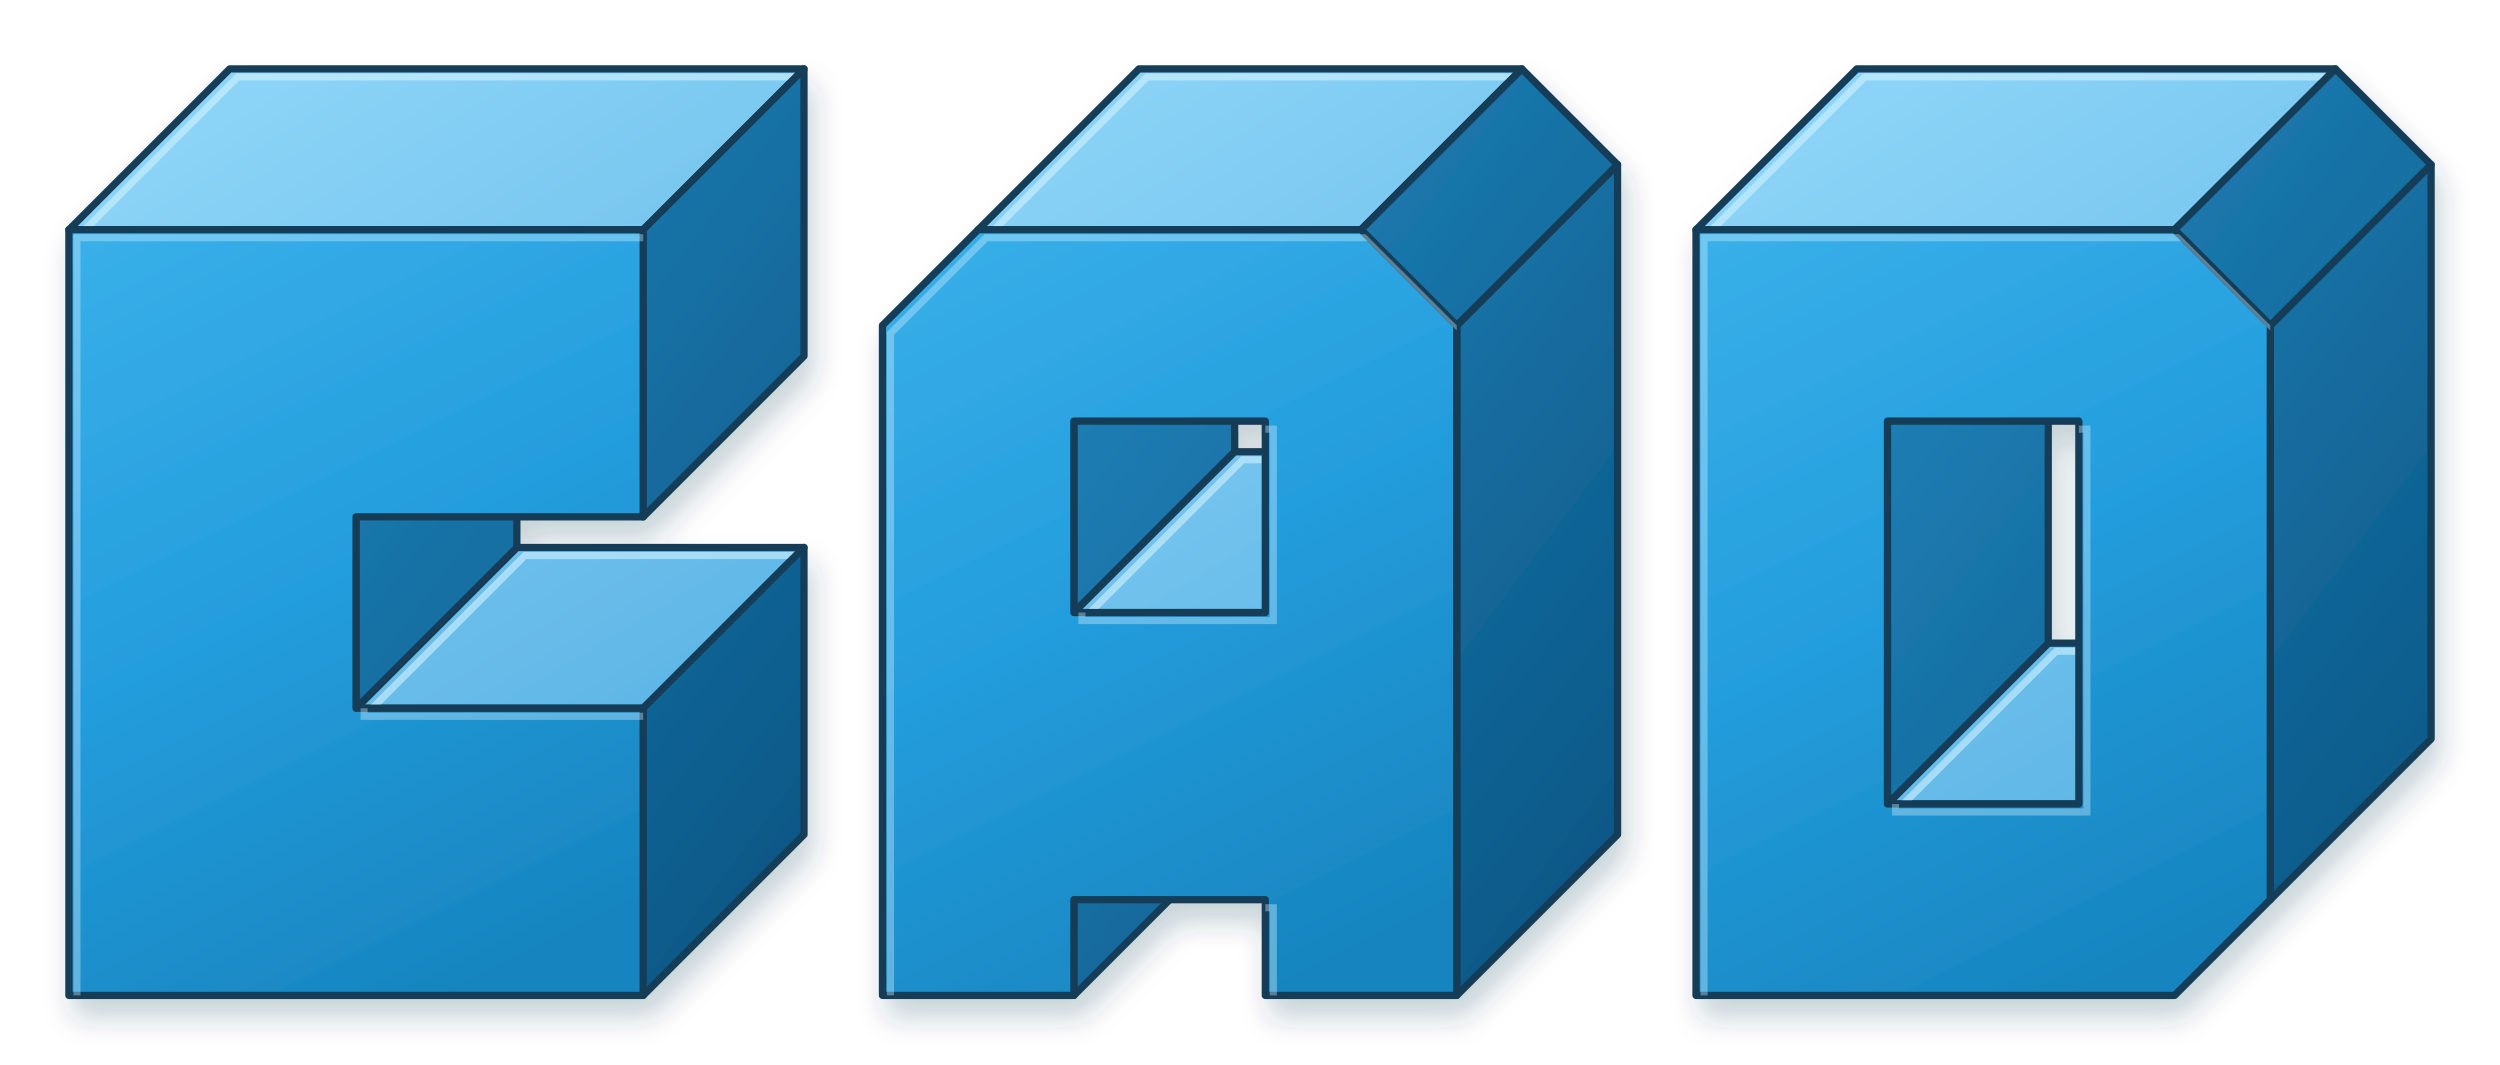
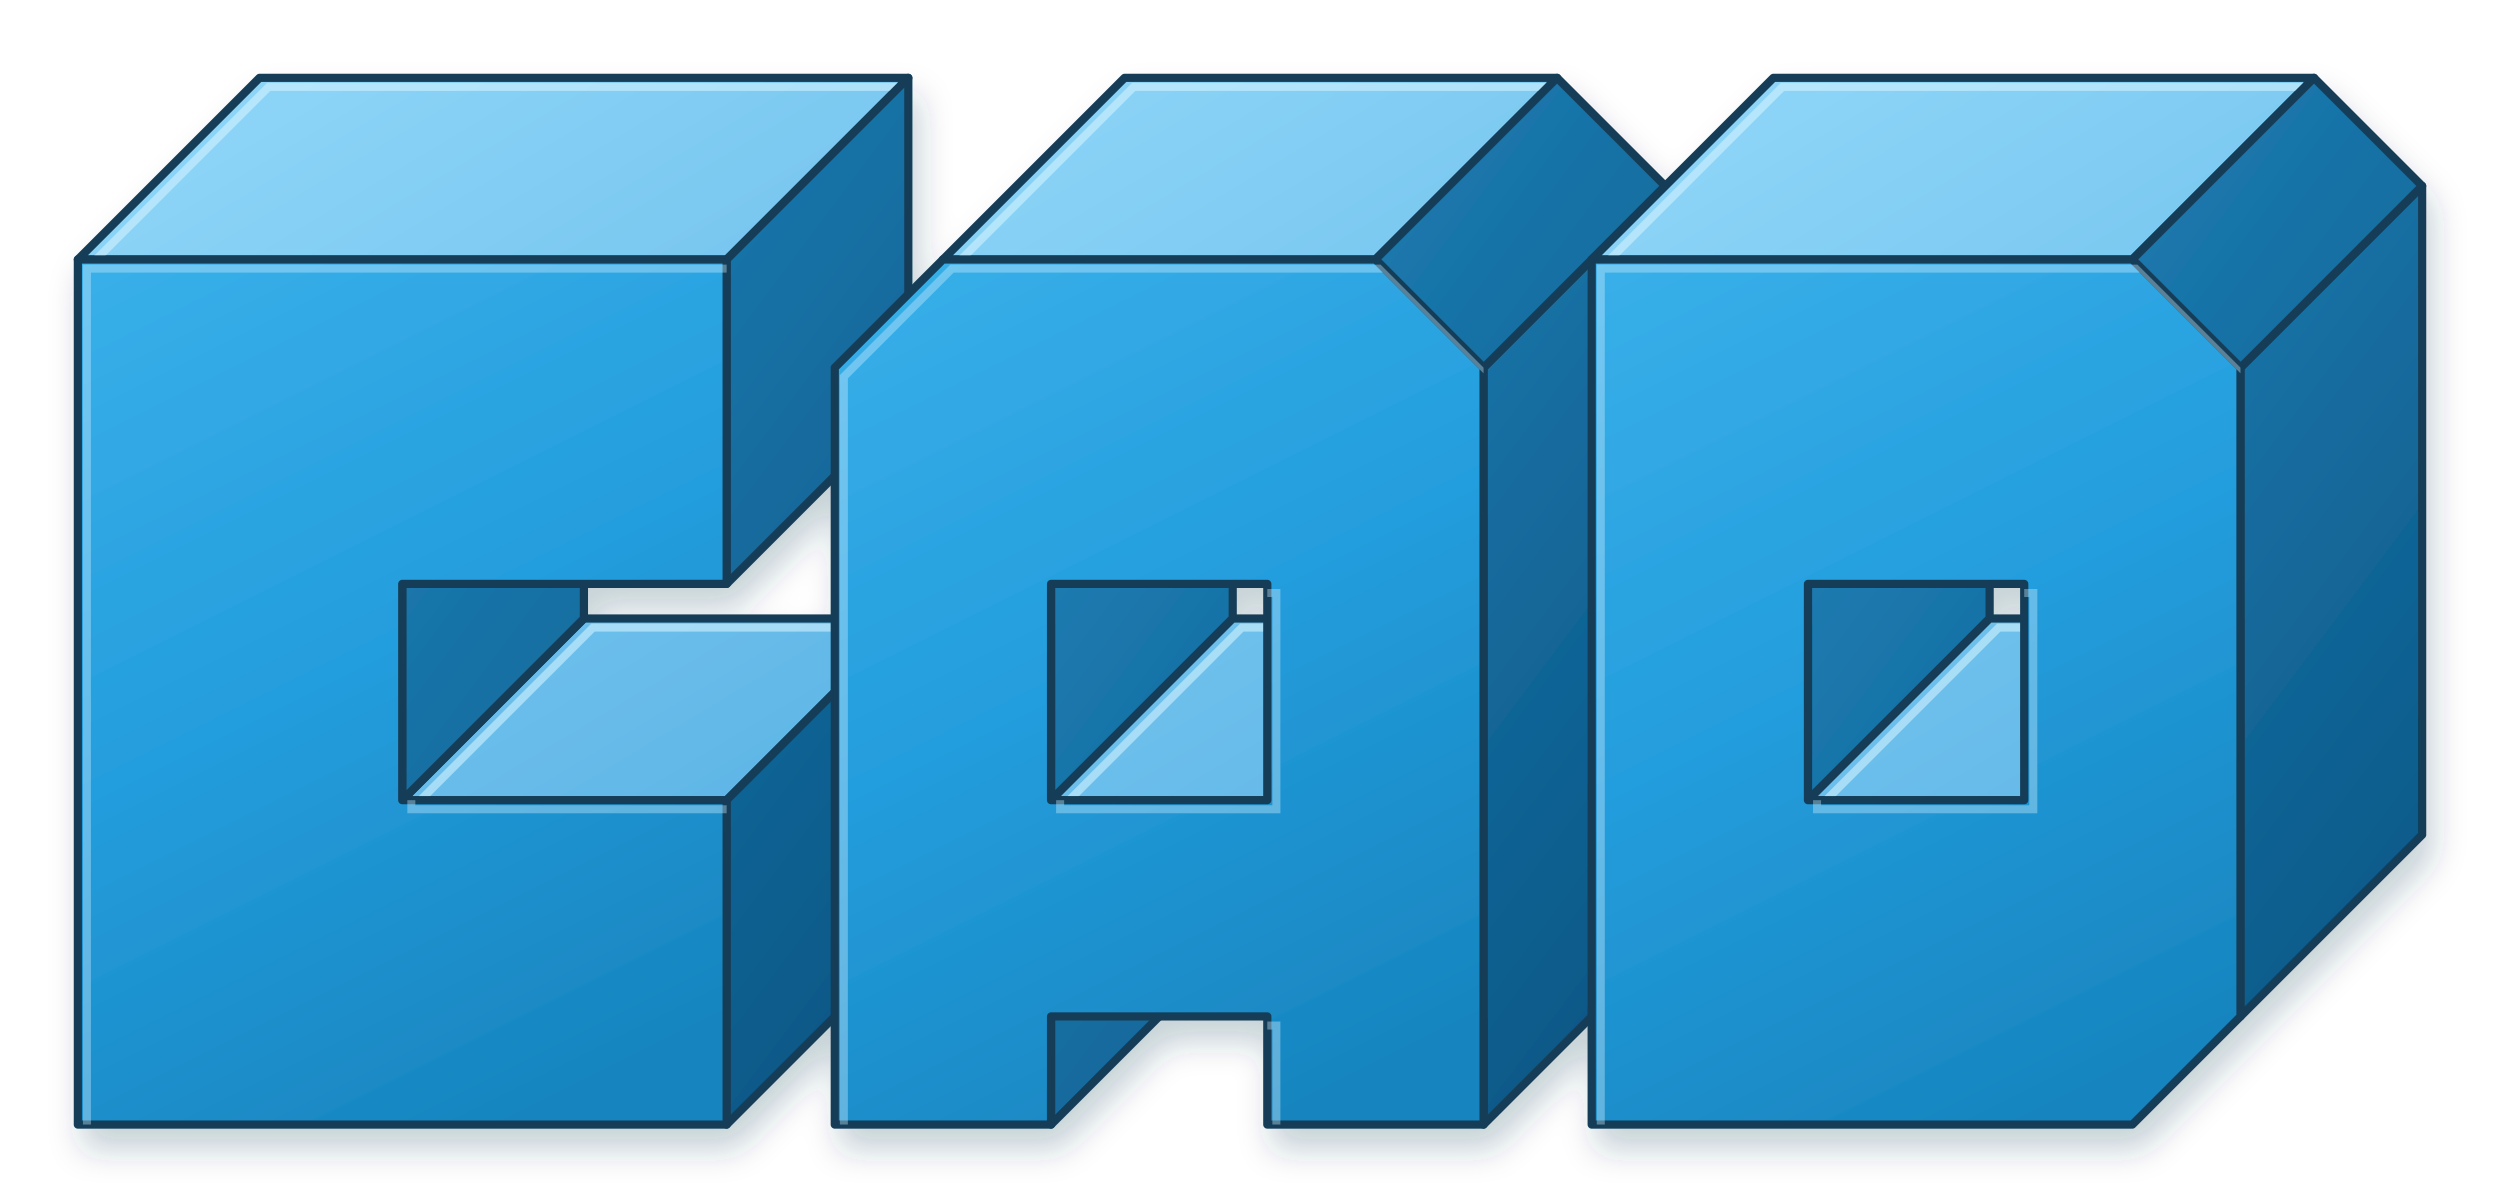
- <svg xmlns="http://www.w3.org/2000/svg" viewBox="-0.36 -1.2 13.06 5.56" role="img" aria-label="CAD">
+ <svg xmlns="http://www.w3.org/2000/svg" viewBox="-0.36 -1.2 11.56 5.56" role="img" aria-label="CAD">
  <defs>
    <linearGradient id="relief-cad-front" gradientUnits="userSpaceOnUse" x1="0" y1="0" x2="2" y2="4">
      <stop stop-color="#39b0e9" />
      <stop offset=".5" stop-color="#249ddd" />
      <stop offset="1" stop-color="#1785bf" />
    </linearGradient>
    <linearGradient id="relief-cad-top" gradientUnits="userSpaceOnUse" x1="0" y1="-1" x2="3" y2="4">
      <stop stop-color="#94d9fa" />
      <stop offset="1" stop-color="#51ade1" />
    </linearGradient>
    <linearGradient id="relief-cad-side" gradientUnits="userSpaceOnUse" x1="0" y1="0" x2="4" y2="3">
      <stop stop-color="#258cc5" />
      <stop offset="1" stop-color="#0b5887" />
    </linearGradient>
    <filter id="relief-cad-shadow" x="-30%" y="-40%" width="170%" height="200%" color-interpolation-filters="sRGB">
      <feDropShadow dx=".035" dy=".10" stdDeviation=".075" flood-color="#082f4a" flood-opacity=".22" />
    </filter>
    <clipPath id="relief-cad-highlight-0">
      <path d="M1.5,2.5L2.34,1.66L3.84,1.66L3,2.5Z" clip-rule="evenodd" />
    </clipPath>
    <clipPath id="relief-cad-highlight-1">
      <path d="M0,0L0.84,-0.84L3.84,-0.84L3,0Z" clip-rule="evenodd" />
    </clipPath>
    <clipPath id="relief-cad-highlight-2">
      <path d="M0,0L0.5,0L1,0L1.5,0L2,0L2.5,0L3,0L3,0.5L3,1L3,1.5L2.5,1.5L2,1.5L1.5,1.5L1.5,2L1.5,2.5L2,2.5L2.5,2.5L3,2.5L3,3L3,3.5L3,4L2.5,4L2,4L1.5,4L1,4L0.5,4L0,4L0,3.5L0,3L0,2.5L0,2L0,1.5L0,1L0,0.5L0,0Z" clip-rule="evenodd" />
    </clipPath>
    <clipPath id="relief-cad-highlight-3">
-       <path d="M1,2L1.84,1.16L2.84,1.16L2,2Z" clip-rule="evenodd" />
+       <path d="M1,2.5L1.84,1.66L2.84,1.66L2,2.5Z" clip-rule="evenodd" />
    </clipPath>
    <clipPath id="relief-cad-highlight-4">
      <path d="M0.5,0L1.34,-0.84L3.34,-0.84L2.5,0Z" clip-rule="evenodd" />
    </clipPath>
    <clipPath id="relief-cad-highlight-5">
-       <path d="M0,0.5L0.5,0L2.5,0L3,0.5L3,4L2,4L2,3.5L1,3.5L1,4L0,4L0,0.5ZM1,1L1,2L2,2L2,1L1,1Z" clip-rule="evenodd" />
+       <path d="M0,0.5L0.5,0L2.5,0L3,0.5L3,4L2,4L2,3.5L1,3.5L1,4L0,4L0,0.5ZM1,1.5L1,2.5L2,2.5L2,1.5L1,1.5Z" clip-rule="evenodd" />
    </clipPath>
    <clipPath id="relief-cad-highlight-6">
-       <path d="M1,3L1.84,2.16L2.84,2.16L2,3Z" clip-rule="evenodd" />
+       <path d="M1,2.5L1.84,1.66L2.84,1.66L2,2.5Z" clip-rule="evenodd" />
    </clipPath>
    <clipPath id="relief-cad-highlight-7">
      <path d="M0,0L0.84,-0.84L3.34,-0.84L2.5,0Z" clip-rule="evenodd" />
    </clipPath>
    <clipPath id="relief-cad-highlight-8">
-       <path d="M0,0L2.5,0L3,0.5L3,3.5L2.5,4L0,4L0,0ZM1,1L1,3L2,3L2,1L1,1Z" clip-rule="evenodd" />
+       <path d="M0,0L2.5,0L3,0.5L3,3.5L2.5,4L0,4L0,0ZM1,1.5L1,2.5L2,2.5L2,1.5L1,1.5Z" clip-rule="evenodd" />
    </clipPath>
  </defs>
  <g filter="url(#relief-cad-shadow)">
    <g transform="translate(0 0)">
      <path stroke="#123e59" stroke-width="0.038" stroke-linejoin="round" fill="url(#relief-cad-top)" d="M1.5,2.5L2.34,1.66L3.84,1.66L3,2.5Z" />
      <g clip-path="url(#relief-cad-highlight-0)">
        <path d="M1.5,2.5L2.34,1.66L3.84,1.66L3,2.5Z" fill="none" stroke="#d1f1ff" stroke-opacity=".6" stroke-width=".037" transform="translate(.042 .042)" />
      </g>
      <path stroke="#123e59" stroke-width="0.038" stroke-linejoin="round" fill="url(#relief-cad-top)" d="M0,0L0.84,-0.84L3.84,-0.84L3,0Z" />
      <g clip-path="url(#relief-cad-highlight-1)">
        <path d="M0,0L0.84,-0.84L3.84,-0.84L3,0Z" fill="none" stroke="#d1f1ff" stroke-opacity=".6" stroke-width=".037" transform="translate(.042 .042)" />
      </g>
      <path stroke="#123e59" stroke-width="0.038" stroke-linejoin="round" fill="url(#relief-cad-side)" d="M1.5,1.5L2.34,0.66L2.34,1.66L1.5,2.5Z" />
      <path stroke="#123e59" stroke-width="0.038" stroke-linejoin="round" fill="url(#relief-cad-side)" d="M3,0L3.84,-0.84L3.84,0.66L3,1.5Z" />
      <path stroke="#123e59" stroke-width="0.038" stroke-linejoin="round" fill="url(#relief-cad-side)" d="M3,2.5L3.84,1.66L3.84,3.16L3,4Z" />
      <path stroke="#123e59" stroke-width="0.038" stroke-linejoin="round" fill="url(#relief-cad-front)" fill-rule="evenodd" d="M0,0L0.5,0L1,0L1.5,0L2,0L2.5,0L3,0L3,0.5L3,1L3,1.5L2.5,1.5L2,1.5L1.5,1.5L1.5,2L1.5,2.5L2,2.5L2.5,2.5L3,2.5L3,3L3,3.5L3,4L2.5,4L2,4L1.5,4L1,4L0.5,4L0,4L0,3.5L0,3L0,2.5L0,2L0,1.5L0,1L0,0.5L0,0Z" />
      <g clip-path="url(#relief-cad-highlight-2)">
        <path d="M0,0L0.5,0L1,0L1.5,0L2,0L2.5,0L3,0L3,0.5L3,1L3,1.5L2.5,1.5L2,1.5L1.5,1.5L1.5,2L1.5,2.5L2,2.5L2.5,2.5L3,2.5L3,3L3,3.5L3,4L2.5,4L2,4L1.5,4L1,4L0.5,4L0,4L0,3.5L0,3L0,2.5L0,2L0,1.5L0,1L0,0.5L0,0Z" fill="none" stroke="#d1f1ff" stroke-opacity=".38" stroke-width=".037" transform="translate(.042 .042)" />
      </g>
    </g>
-     <g transform="translate(4.25 0)">
+     <g transform="translate(3.5 0)">
      <path stroke="#123e59" stroke-width="0.038" stroke-linejoin="round" fill="url(#relief-cad-side)" d="M1,3.5L1.84,2.66L1.84,3.16L1,4Z" />
-       <path stroke="#123e59" stroke-width="0.038" stroke-linejoin="round" fill="url(#relief-cad-side)" d="M1,1L1.84,0.16L1.84,1.16L1,2Z" />
-       <path stroke="#123e59" stroke-width="0.038" stroke-linejoin="round" fill="url(#relief-cad-top)" d="M1,2L1.84,1.16L2.84,1.16L2,2Z" />
+       <path stroke="#123e59" stroke-width="0.038" stroke-linejoin="round" fill="url(#relief-cad-side)" d="M1,1.5L1.84,0.66L1.84,1.66L1,2.5Z" />
+       <path stroke="#123e59" stroke-width="0.038" stroke-linejoin="round" fill="url(#relief-cad-top)" d="M1,2.5L1.84,1.66L2.84,1.66L2,2.5Z" />
      <g clip-path="url(#relief-cad-highlight-3)">
-         <path d="M1,2L1.84,1.16L2.84,1.16L2,2Z" fill="none" stroke="#d1f1ff" stroke-opacity=".6" stroke-width=".037" transform="translate(.042 .042)" />
+         <path d="M1,2.5L1.84,1.66L2.84,1.66L2,2.5Z" fill="none" stroke="#d1f1ff" stroke-opacity=".6" stroke-width=".037" transform="translate(.042 .042)" />
      </g>
      <path stroke="#123e59" stroke-width="0.038" stroke-linejoin="round" fill="url(#relief-cad-side)" d="M3,0.5L3.84,-0.34L3.84,3.16L3,4Z" />
      <path stroke="#123e59" stroke-width="0.038" stroke-linejoin="round" fill="url(#relief-cad-top)" d="M0.5,0L1.34,-0.84L3.34,-0.84L2.5,0Z" />
      <g clip-path="url(#relief-cad-highlight-4)">
        <path d="M0.5,0L1.34,-0.84L3.34,-0.84L2.5,0Z" fill="none" stroke="#d1f1ff" stroke-opacity=".6" stroke-width=".037" transform="translate(.042 .042)" />
      </g>
      <path stroke="#123e59" stroke-width="0.038" stroke-linejoin="round" fill="url(#relief-cad-side)" d="M2.5,0L3.34,-0.84L3.84,-0.34L3,0.5Z" />
-       <path stroke="#123e59" stroke-width="0.038" stroke-linejoin="round" fill="url(#relief-cad-front)" fill-rule="evenodd" d="M0,0.5L0.5,0L2.5,0L3,0.5L3,4L2,4L2,3.5L1,3.5L1,4L0,4L0,0.5ZM1,1L1,2L2,2L2,1L1,1Z" />
+       <path stroke="#123e59" stroke-width="0.038" stroke-linejoin="round" fill="url(#relief-cad-front)" fill-rule="evenodd" d="M0,0.5L0.5,0L2.5,0L3,0.5L3,4L2,4L2,3.5L1,3.5L1,4L0,4L0,0.5ZM1,1.5L1,2.5L2,2.5L2,1.5L1,1.5Z" />
      <g clip-path="url(#relief-cad-highlight-5)">
-         <path d="M0,0.5L0.5,0L2.5,0L3,0.5L3,4L2,4L2,3.5L1,3.5L1,4L0,4L0,0.5ZM1,1L1,2L2,2L2,1L1,1Z" fill="none" stroke="#d1f1ff" stroke-opacity=".38" stroke-width=".037" transform="translate(.042 .042)" />
+         <path d="M0,0.5L0.5,0L2.5,0L3,0.5L3,4L2,4L2,3.5L1,3.5L1,4L0,4L0,0.5ZM1,1.5L1,2.5L2,2.5L2,1.5L1,1.5Z" fill="none" stroke="#d1f1ff" stroke-opacity=".38" stroke-width=".037" transform="translate(.042 .042)" />
      </g>
    </g>
-     <g transform="translate(8.5 0)">
-       <path stroke="#123e59" stroke-width="0.038" stroke-linejoin="round" fill="url(#relief-cad-top)" d="M1,3L1.84,2.16L2.84,2.16L2,3Z" />
+     <g transform="translate(7 0)">
+       <path stroke="#123e59" stroke-width="0.038" stroke-linejoin="round" fill="url(#relief-cad-side)" d="M1,1.5L1.84,0.66L1.84,1.66L1,2.5Z" />
+       <path stroke="#123e59" stroke-width="0.038" stroke-linejoin="round" fill="url(#relief-cad-top)" d="M1,2.5L1.84,1.66L2.84,1.66L2,2.5Z" />
      <g clip-path="url(#relief-cad-highlight-6)">
-         <path d="M1,3L1.84,2.16L2.84,2.16L2,3Z" fill="none" stroke="#d1f1ff" stroke-opacity=".6" stroke-width=".037" transform="translate(.042 .042)" />
+         <path d="M1,2.5L1.84,1.66L2.84,1.66L2,2.5Z" fill="none" stroke="#d1f1ff" stroke-opacity=".6" stroke-width=".037" transform="translate(.042 .042)" />
      </g>
-       <path stroke="#123e59" stroke-width="0.038" stroke-linejoin="round" fill="url(#relief-cad-side)" d="M1,1L1.84,0.16L1.84,2.16L1,3Z" />
      <path stroke="#123e59" stroke-width="0.038" stroke-linejoin="round" fill="url(#relief-cad-side)" d="M3,0.5L3.84,-0.34L3.84,2.66L3,3.5Z" />
      <path stroke="#123e59" stroke-width="0.038" stroke-linejoin="round" fill="url(#relief-cad-top)" d="M0,0L0.84,-0.84L3.34,-0.84L2.5,0Z" />
      <g clip-path="url(#relief-cad-highlight-7)">
        <path d="M0,0L0.84,-0.84L3.34,-0.84L2.5,0Z" fill="none" stroke="#d1f1ff" stroke-opacity=".6" stroke-width=".037" transform="translate(.042 .042)" />
      </g>
      <path stroke="#123e59" stroke-width="0.038" stroke-linejoin="round" fill="url(#relief-cad-side)" d="M2.5,0L3.34,-0.84L3.84,-0.34L3,0.5Z" />
-       <path stroke="#123e59" stroke-width="0.038" stroke-linejoin="round" fill="url(#relief-cad-front)" fill-rule="evenodd" d="M0,0L2.5,0L3,0.5L3,3.5L2.5,4L0,4L0,0ZM1,1L1,3L2,3L2,1L1,1Z" />
+       <path stroke="#123e59" stroke-width="0.038" stroke-linejoin="round" fill="url(#relief-cad-front)" fill-rule="evenodd" d="M0,0L2.5,0L3,0.5L3,3.5L2.5,4L0,4L0,0ZM1,1.5L1,2.5L2,2.5L2,1.5L1,1.5Z" />
      <g clip-path="url(#relief-cad-highlight-8)">
-         <path d="M0,0L2.5,0L3,0.5L3,3.5L2.5,4L0,4L0,0ZM1,1L1,3L2,3L2,1L1,1Z" fill="none" stroke="#d1f1ff" stroke-opacity=".38" stroke-width=".037" transform="translate(.042 .042)" />
+         <path d="M0,0L2.5,0L3,0.5L3,3.5L2.5,4L0,4L0,0ZM1,1.5L1,2.5L2,2.5L2,1.5L1,1.5Z" fill="none" stroke="#d1f1ff" stroke-opacity=".38" stroke-width=".037" transform="translate(.042 .042)" />
      </g>
    </g>
  </g>
</svg>
